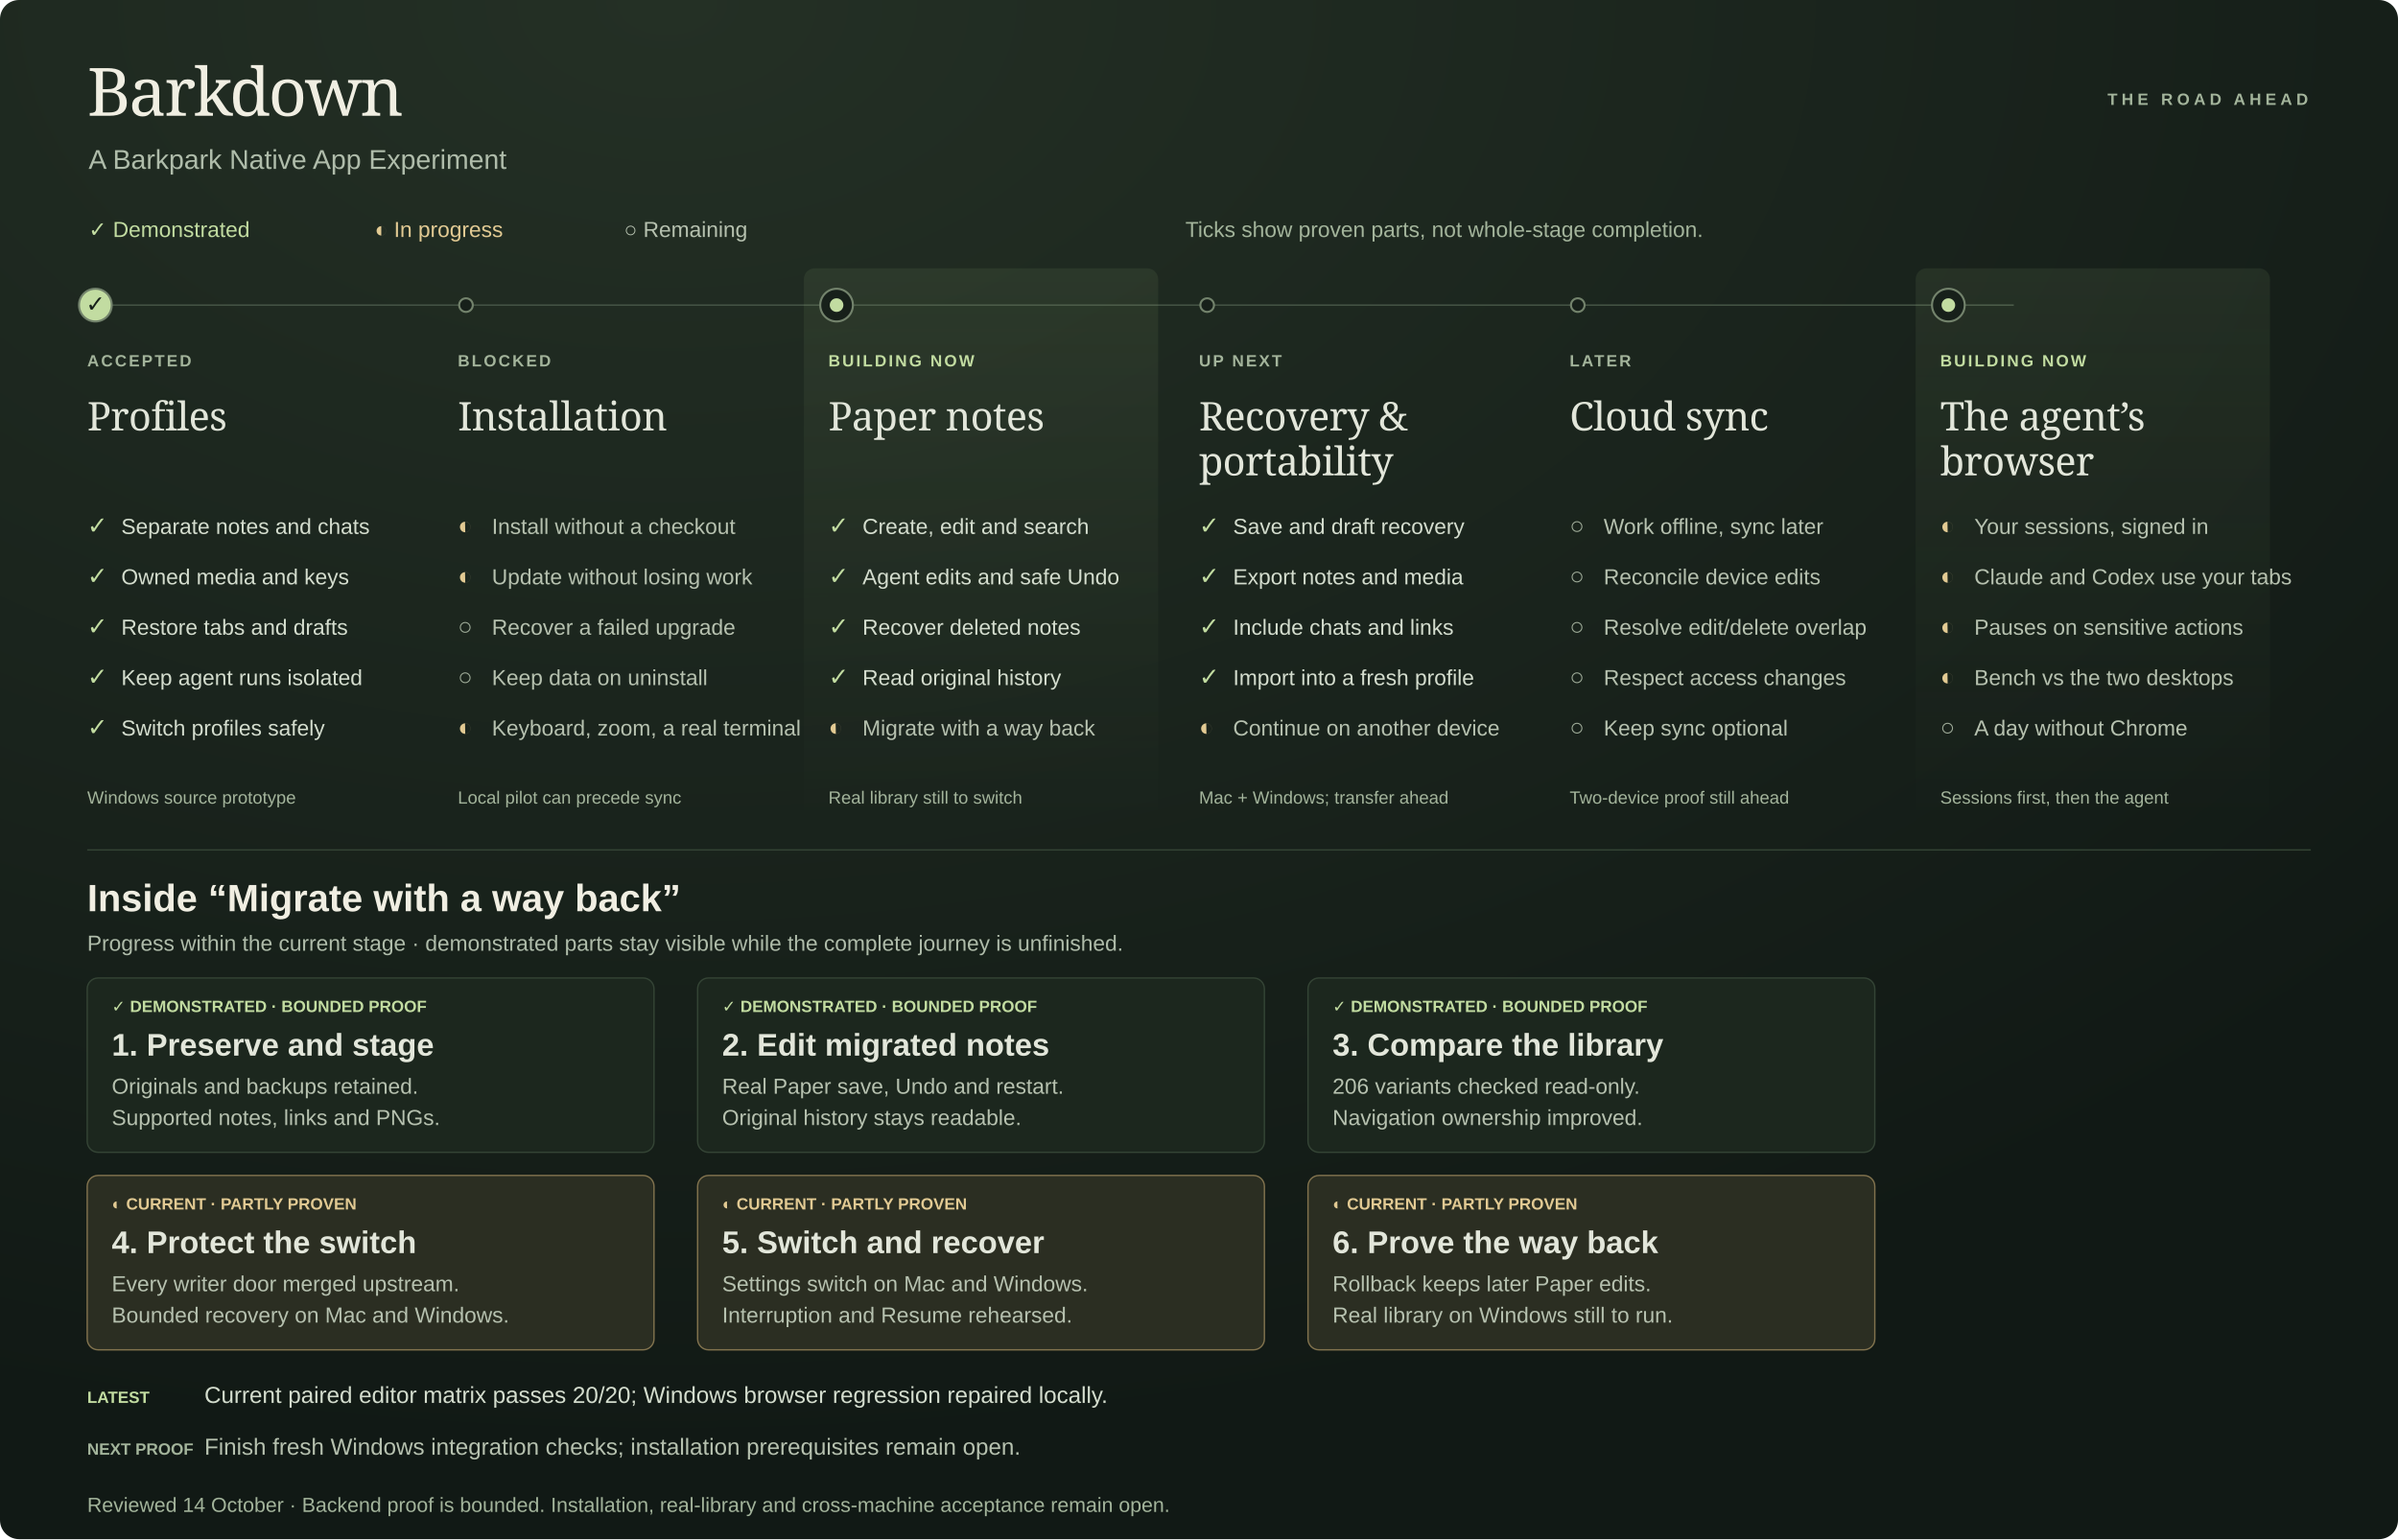
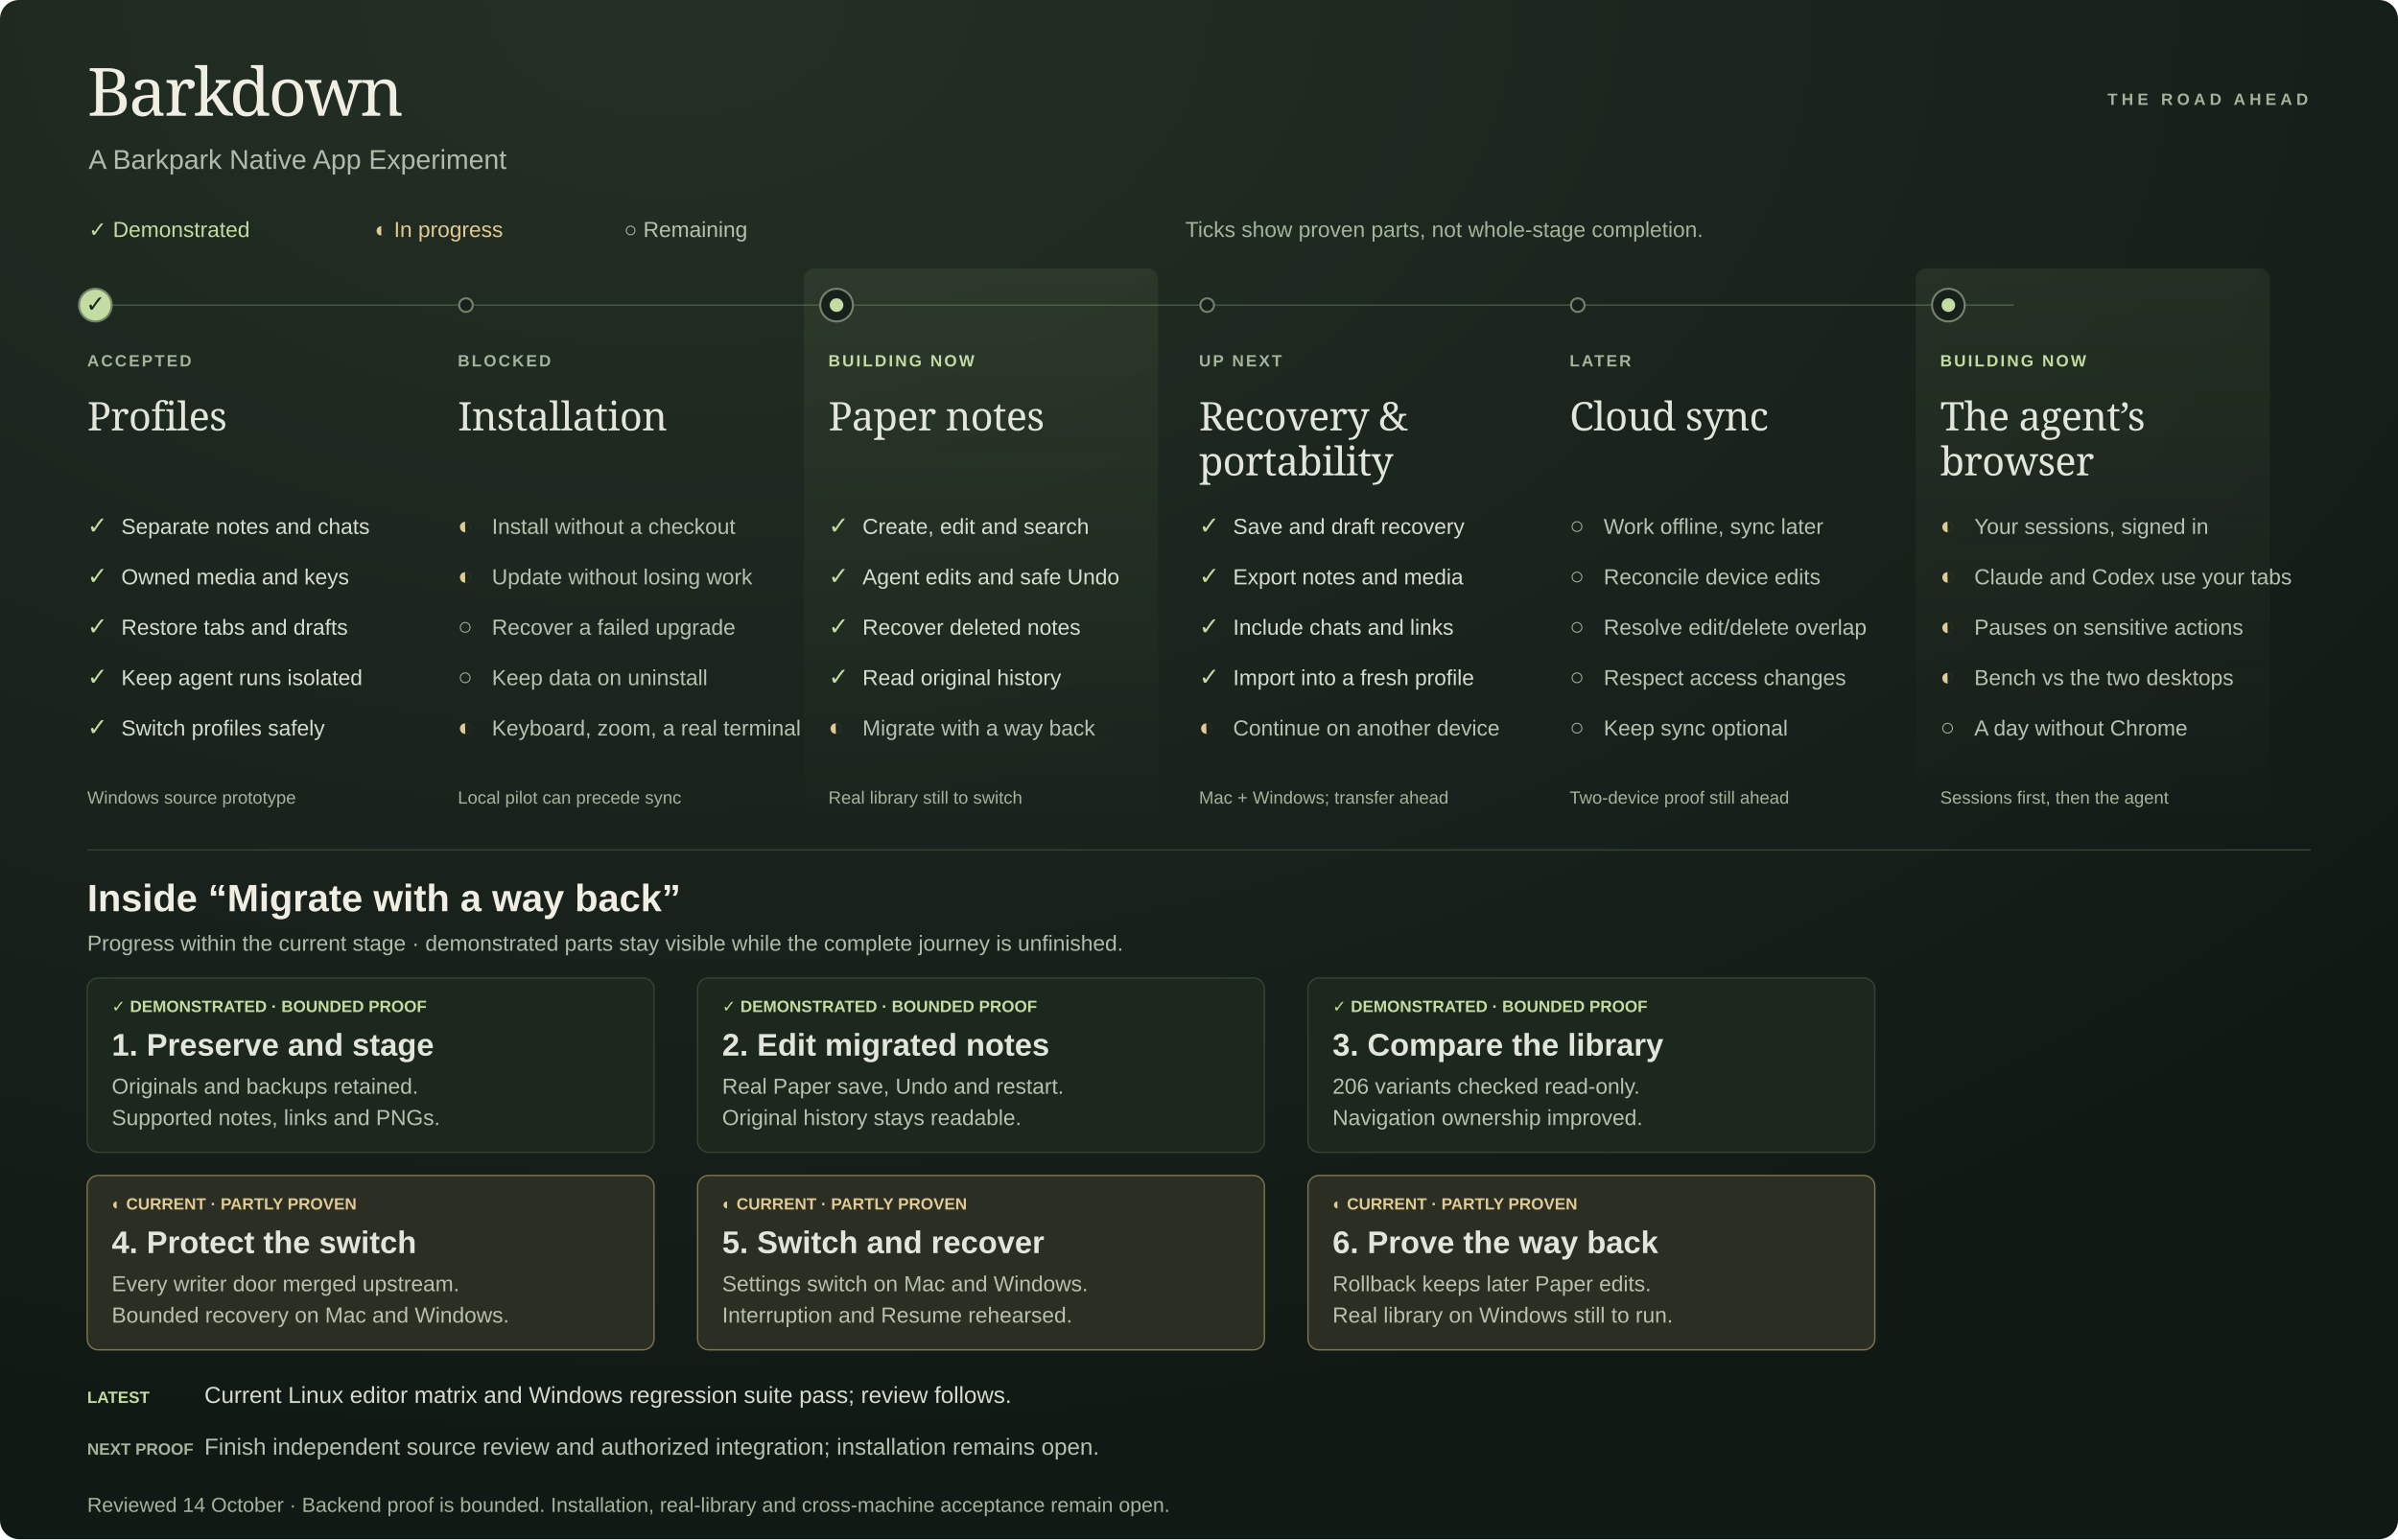
<svg xmlns="http://www.w3.org/2000/svg" width="1760" height="1130" viewBox="0 0 1760 1130" role="img" aria-labelledby="title desc">
  <defs>
    <radialGradient id="background" cx="28%" cy="0%" r="95%">
      <stop stop-color="#243025" />
      <stop offset="1" stop-color="#111915" />
    </radialGradient>
    <linearGradient id="focus" x2="0" y2="1">
      <stop stop-color="#a9c787" stop-opacity=".09" />
      <stop offset="1" stop-color="#a9c787" stop-opacity="0" />
    </linearGradient>
  </defs>
  <g font-family="Segoe UI, Arial, sans-serif">
    <rect width="1760" height="1130" rx="14" fill="url(#background)" />
    <text x="64" y="85" font-family="Georgia, serif" font-size="49" letter-spacing="-1.5" fill="#f0eee2">Barkdown</text>
    <text x="65" y="124" font-size="20" fill="#afbcaa" font-weight="400">A Barkpark Native App Experiment</text>
    <text x="1694" y="77" text-anchor="end" font-size="12" font-weight="600" letter-spacing="3" fill="#a3b49b">THE ROAD AHEAD</text>
    <text x="65" y="174" font-size="16" fill="#c2dca1" font-weight="400">✓  Demonstrated</text>
    <text x="275" y="174" font-size="16" fill="#e2ca93" font-weight="400">◐  In progress</text>
    <text x="458" y="174" font-size="16" fill="#b6c1af" font-weight="400">○  Remaining</text>
    <text x="870" y="174" font-size="16" fill="#a3b49b" font-weight="400">Ticks show proven parts, not whole-stage completion.</text>
    <path d="M70 224H1478" stroke="#475747" stroke-width="1" />
    <g data-phase="P1">
      <circle cx="70" cy="224" r="12" fill="#c2dca1" stroke="#73836c" stroke-width="1.5" />
      <text x="63" y="229" font-size="17" fill="#17201a" font-weight="600">✓</text>
      <text x="64" y="269" font-size="12" letter-spacing="1.5" font-weight="600" fill="#a3b49b">ACCEPTED</text>
      <text x="64" y="316" dy="0" font-family="Georgia, serif" font-size="29" letter-spacing="-.4" fill="#e2e6da">Profiles</text>
      <text x="64" y="392" font-size="18" fill="#c2dca1" font-weight="600">✓</text>
      <text x="89" y="392" font-size="16" fill="#d4ddce" font-weight="400">Separate notes and chats</text>
      <text x="64" y="429" font-size="18" fill="#c2dca1" font-weight="600">✓</text>
      <text x="89" y="429" font-size="16" fill="#d4ddce" font-weight="400">Owned media and keys</text>
      <text x="64" y="466" font-size="18" fill="#c2dca1" font-weight="600">✓</text>
      <text x="89" y="466" font-size="16" fill="#d4ddce" font-weight="400">Restore tabs and drafts</text>
      <text x="64" y="503" font-size="18" fill="#c2dca1" font-weight="600">✓</text>
      <text x="89" y="503" font-size="16" fill="#d4ddce" font-weight="400">Keep agent runs isolated</text>
      <text x="64" y="540" font-size="18" fill="#c2dca1" font-weight="600">✓</text>
      <text x="89" y="540" font-size="16" fill="#d4ddce" font-weight="400">Switch profiles safely</text>
      <text x="64" y="590" font-size="13" fill="#a3b49b" font-weight="400">Windows source prototype</text>
    </g>
    <g data-phase="P5">
      <circle cx="342" cy="224" r="5" fill="#17201a" stroke="#73836c" stroke-width="1.5" />
      <text x="336" y="269" font-size="12" letter-spacing="1.5" font-weight="600" fill="#a3b49b">BLOCKED</text>
      <text x="336" y="316" dy="0" font-family="Georgia, serif" font-size="29" letter-spacing="-.4" fill="#e2e6da">Installation</text>
      <text x="336" y="392" font-size="18" fill="#e2ca93" font-weight="600">◐</text>
      <text x="361" y="392" font-size="16" fill="#b6c1af" font-weight="400">Install without a checkout</text>
      <text x="336" y="429" font-size="18" fill="#e2ca93" font-weight="600">◐</text>
      <text x="361" y="429" font-size="16" fill="#b6c1af" font-weight="400">Update without losing work</text>
      <text x="336" y="466" font-size="18" fill="#9fac99" font-weight="600">○</text>
      <text x="361" y="466" font-size="16" fill="#b6c1af" font-weight="400">Recover a failed upgrade</text>
      <text x="336" y="503" font-size="18" fill="#9fac99" font-weight="600">○</text>
      <text x="361" y="503" font-size="16" fill="#b6c1af" font-weight="400">Keep data on uninstall</text>
      <text x="336" y="540" font-size="18" fill="#e2ca93" font-weight="600">◐</text>
      <text x="361" y="540" font-size="16" fill="#b6c1af" font-weight="400">Keyboard, zoom, a real terminal</text>
      <text x="336" y="590" font-size="13" fill="#a3b49b" font-weight="400">Local pilot can precede sync</text>
    </g>
    <g data-phase="P2">
      <rect x="590" y="197" width="260" height="410" rx="8" fill="url(#focus)" />
      <circle cx="614" cy="224" r="12" fill="#17201a" stroke="#73836c" stroke-width="1.5" />
      <circle cx="614" cy="224" r="5" fill="#c2dca1" />
      <text x="608" y="269" font-size="12" letter-spacing="1.5" font-weight="600" fill="#c2dca1">BUILDING NOW</text>
      <text x="608" y="316" dy="0" font-family="Georgia, serif" font-size="29" letter-spacing="-.4" fill="#e2e6da">Paper notes</text>
      <text x="608" y="392" font-size="18" fill="#c2dca1" font-weight="600">✓</text>
      <text x="633" y="392" font-size="16" fill="#d4ddce" font-weight="400">Create, edit and search</text>
      <text x="608" y="429" font-size="18" fill="#c2dca1" font-weight="600">✓</text>
      <text x="633" y="429" font-size="16" fill="#d4ddce" font-weight="400">Agent edits and safe Undo</text>
      <text x="608" y="466" font-size="18" fill="#c2dca1" font-weight="600">✓</text>
      <text x="633" y="466" font-size="16" fill="#d4ddce" font-weight="400">Recover deleted notes</text>
      <text x="608" y="503" font-size="18" fill="#c2dca1" font-weight="600">✓</text>
      <text x="633" y="503" font-size="16" fill="#d4ddce" font-weight="400">Read original history</text>
      <text x="608" y="540" font-size="18" fill="#e2ca93" font-weight="600">◐</text>
      <text x="633" y="540" font-size="16" fill="#b6c1af" font-weight="400">Migrate with a way back</text>
      <text x="608" y="590" font-size="13" fill="#a3b49b" font-weight="400">Real library still to switch</text>
    </g>
    <g data-phase="P3">
      <circle cx="886" cy="224" r="5" fill="#17201a" stroke="#73836c" stroke-width="1.5" />
      <text x="880" y="269" font-size="12" letter-spacing="1.5" font-weight="600" fill="#a3b49b">UP NEXT</text>
      <text x="880" y="316" dy="0" font-family="Georgia, serif" font-size="29" letter-spacing="-.4" fill="#e2e6da">Recovery &amp;</text>
      <text x="880" y="316" dy="33" font-family="Georgia, serif" font-size="29" letter-spacing="-.4" fill="#e2e6da">portability</text>
      <text x="880" y="392" font-size="18" fill="#c2dca1" font-weight="600">✓</text>
      <text x="905" y="392" font-size="16" fill="#d4ddce" font-weight="400">Save and draft recovery</text>
      <text x="880" y="429" font-size="18" fill="#c2dca1" font-weight="600">✓</text>
      <text x="905" y="429" font-size="16" fill="#d4ddce" font-weight="400">Export notes and media</text>
      <text x="880" y="466" font-size="18" fill="#c2dca1" font-weight="600">✓</text>
      <text x="905" y="466" font-size="16" fill="#d4ddce" font-weight="400">Include chats and links</text>
      <text x="880" y="503" font-size="18" fill="#c2dca1" font-weight="600">✓</text>
      <text x="905" y="503" font-size="16" fill="#d4ddce" font-weight="400">Import into a fresh profile</text>
      <text x="880" y="540" font-size="18" fill="#e2ca93" font-weight="600">◐</text>
      <text x="905" y="540" font-size="16" fill="#b6c1af" font-weight="400">Continue on another device</text>
      <text x="880" y="590" font-size="13" fill="#a3b49b" font-weight="400">Mac + Windows; transfer ahead</text>
    </g>
    <g data-phase="P4">
      <circle cx="1158" cy="224" r="5" fill="#17201a" stroke="#73836c" stroke-width="1.5" />
      <text x="1152" y="269" font-size="12" letter-spacing="1.5" font-weight="600" fill="#a3b49b">LATER</text>
      <text x="1152" y="316" dy="0" font-family="Georgia, serif" font-size="29" letter-spacing="-.4" fill="#e2e6da">Cloud sync</text>
      <text x="1152" y="392" font-size="18" fill="#9fac99" font-weight="600">○</text>
      <text x="1177" y="392" font-size="16" fill="#b6c1af" font-weight="400">Work offline, sync later</text>
      <text x="1152" y="429" font-size="18" fill="#9fac99" font-weight="600">○</text>
      <text x="1177" y="429" font-size="16" fill="#b6c1af" font-weight="400">Reconcile device edits</text>
      <text x="1152" y="466" font-size="18" fill="#9fac99" font-weight="600">○</text>
      <text x="1177" y="466" font-size="16" fill="#b6c1af" font-weight="400">Resolve edit/delete overlap</text>
      <text x="1152" y="503" font-size="18" fill="#9fac99" font-weight="600">○</text>
      <text x="1177" y="503" font-size="16" fill="#b6c1af" font-weight="400">Respect access changes</text>
      <text x="1152" y="540" font-size="18" fill="#9fac99" font-weight="600">○</text>
      <text x="1177" y="540" font-size="16" fill="#b6c1af" font-weight="400">Keep sync optional</text>
      <text x="1152" y="590" font-size="13" fill="#a3b49b" font-weight="400">Two-device proof still ahead</text>
    </g>
    <g data-phase="P6">
      <rect x="1406" y="197" width="260" height="410" rx="8" fill="url(#focus)" />
      <circle cx="1430" cy="224" r="12" fill="#17201a" stroke="#73836c" stroke-width="1.5" />
      <circle cx="1430" cy="224" r="5" fill="#c2dca1" />
      <text x="1424" y="269" font-size="12" letter-spacing="1.5" font-weight="600" fill="#c2dca1">BUILDING NOW</text>
      <text x="1424" y="316" dy="0" font-family="Georgia, serif" font-size="29" letter-spacing="-.4" fill="#e2e6da">The agent’s</text>
      <text x="1424" y="316" dy="33" font-family="Georgia, serif" font-size="29" letter-spacing="-.4" fill="#e2e6da">browser</text>
      <text x="1424" y="392" font-size="18" fill="#e2ca93" font-weight="600">◐</text>
      <text x="1449" y="392" font-size="16" fill="#b6c1af" font-weight="400">Your sessions, signed in</text>
      <text x="1424" y="429" font-size="18" fill="#e2ca93" font-weight="600">◐</text>
      <text x="1449" y="429" font-size="16" fill="#b6c1af" font-weight="400">Claude and Codex use your tabs</text>
      <text x="1424" y="466" font-size="18" fill="#e2ca93" font-weight="600">◐</text>
      <text x="1449" y="466" font-size="16" fill="#b6c1af" font-weight="400">Pauses on sensitive actions</text>
      <text x="1424" y="503" font-size="18" fill="#e2ca93" font-weight="600">◐</text>
      <text x="1449" y="503" font-size="16" fill="#b6c1af" font-weight="400">Bench vs the two desktops</text>
      <text x="1424" y="540" font-size="18" fill="#9fac99" font-weight="600">○</text>
      <text x="1449" y="540" font-size="16" fill="#b6c1af" font-weight="400">A day without Chrome</text>
      <text x="1424" y="590" font-size="13" fill="#a3b49b" font-weight="400">Sessions first, then the agent</text>
    </g>
    <path d="M64 624H1696" stroke="#344435" />
    <text x="64" y="669" font-size="28" fill="#f0eee2" font-weight="600">Inside “Migrate with a way back”</text>
    <text x="64" y="698" font-size="16" fill="#afbcaa" font-weight="400">Progress within the current stage · demonstrated parts stay visible while the complete journey is unfinished.</text>
    <g data-migration-step="1">
      <rect x="64" y="718" width="416" height="128" rx="8" fill="#1c271e" stroke="#344435" />
      <text x="82" y="743" font-size="12" fill="#c2dca1" font-weight="600">✓  DEMONSTRATED · BOUNDED PROOF</text>
      <text x="82" y="775" font-size="23" fill="#e2e6da" font-weight="600">1. Preserve and stage</text>
      <text x="82" y="803" font-size="16" fill="#b6c1af" font-weight="400">Originals and backups retained.</text>
      <text x="82" y="826" font-size="16" fill="#b6c1af" font-weight="400">Supported notes, links and PNGs.</text>
    </g>
    <g data-migration-step="2">
      <rect x="512" y="718" width="416" height="128" rx="8" fill="#1c271e" stroke="#344435" />
      <text x="530" y="743" font-size="12" fill="#c2dca1" font-weight="600">✓  DEMONSTRATED · BOUNDED PROOF</text>
      <text x="530" y="775" font-size="23" fill="#e2e6da" font-weight="600">2. Edit migrated notes</text>
      <text x="530" y="803" font-size="16" fill="#b6c1af" font-weight="400">Real Paper save, Undo and restart.</text>
      <text x="530" y="826" font-size="16" fill="#b6c1af" font-weight="400">Original history stays readable.</text>
    </g>
    <g data-migration-step="3">
      <rect x="960" y="718" width="416" height="128" rx="8" fill="#1c271e" stroke="#344435" />
      <text x="978" y="743" font-size="12" fill="#c2dca1" font-weight="600">✓  DEMONSTRATED · BOUNDED PROOF</text>
      <text x="978" y="775" font-size="23" fill="#e2e6da" font-weight="600">3. Compare the library</text>
      <text x="978" y="803" font-size="16" fill="#b6c1af" font-weight="400">206 variants checked read-only.</text>
      <text x="978" y="826" font-size="16" fill="#b6c1af" font-weight="400">Navigation ownership improved.</text>
    </g>
    <g data-migration-step="4">
      <rect x="64" y="863" width="416" height="128" rx="8" fill="#2b2e22" stroke="#82734e" />
      <text x="82" y="888" font-size="12" fill="#e2ca93" font-weight="600">◐  CURRENT · PARTLY PROVEN</text>
      <text x="82" y="920" font-size="23" fill="#e2e6da" font-weight="600">4. Protect the switch</text>
      <text x="82" y="948" font-size="16" fill="#b6c1af" font-weight="400">Every writer door merged upstream.</text>
      <text x="82" y="971" font-size="16" fill="#b6c1af" font-weight="400">Bounded recovery on Mac and Windows.</text>
    </g>
    <g data-migration-step="5">
      <rect x="512" y="863" width="416" height="128" rx="8" fill="#2b2e22" stroke="#82734e" />
      <text x="530" y="888" font-size="12" fill="#e2ca93" font-weight="600">◐  CURRENT · PARTLY PROVEN</text>
      <text x="530" y="920" font-size="23" fill="#e2e6da" font-weight="600">5. Switch and recover</text>
      <text x="530" y="948" font-size="16" fill="#b6c1af" font-weight="400">Settings switch on Mac and Windows.</text>
      <text x="530" y="971" font-size="16" fill="#b6c1af" font-weight="400">Interruption and Resume rehearsed.</text>
    </g>
    <g data-migration-step="6">
      <rect x="960" y="863" width="416" height="128" rx="8" fill="#2b2e22" stroke="#82734e" />
      <text x="978" y="888" font-size="12" fill="#e2ca93" font-weight="600">◐  CURRENT · PARTLY PROVEN</text>
      <text x="978" y="920" font-size="23" fill="#e2e6da" font-weight="600">6. Prove the way back</text>
      <text x="978" y="948" font-size="16" fill="#b6c1af" font-weight="400">Rollback keeps later Paper edits.</text>
      <text x="978" y="971" font-size="16" fill="#b6c1af" font-weight="400">Real library on Windows still to run.</text>
    </g>
    <text x="64" y="1030" font-size="12" fill="#c2dca1" font-weight="600">LATEST</text>
-     <text x="150" y="1030" font-size="17" fill="#d4ddce" font-weight="400">Current paired editor matrix passes 20/20; Windows browser regression repaired locally.</text>
+     <text x="150" y="1030" font-size="17" fill="#d4ddce" font-weight="400">Current Linux editor matrix and Windows regression suite pass; review follows.</text>
    <text x="64" y="1068" font-size="12" fill="#a3b49b" font-weight="600">NEXT PROOF</text>
-     <text x="150" y="1068" font-size="17" fill="#b6c1af" font-weight="400">Finish fresh Windows integration checks; installation prerequisites remain open.</text>
+     <text x="150" y="1068" font-size="17" fill="#b6c1af" font-weight="400">Finish independent source review and authorized integration; installation remains open.</text>
    <text x="64" y="1110" font-size="15" fill="#a3b49b" font-weight="400">Reviewed 14 October · Backend proof is bounded. Installation, real-library and cross-machine acceptance remain open.</text>
  </g>
</svg>
